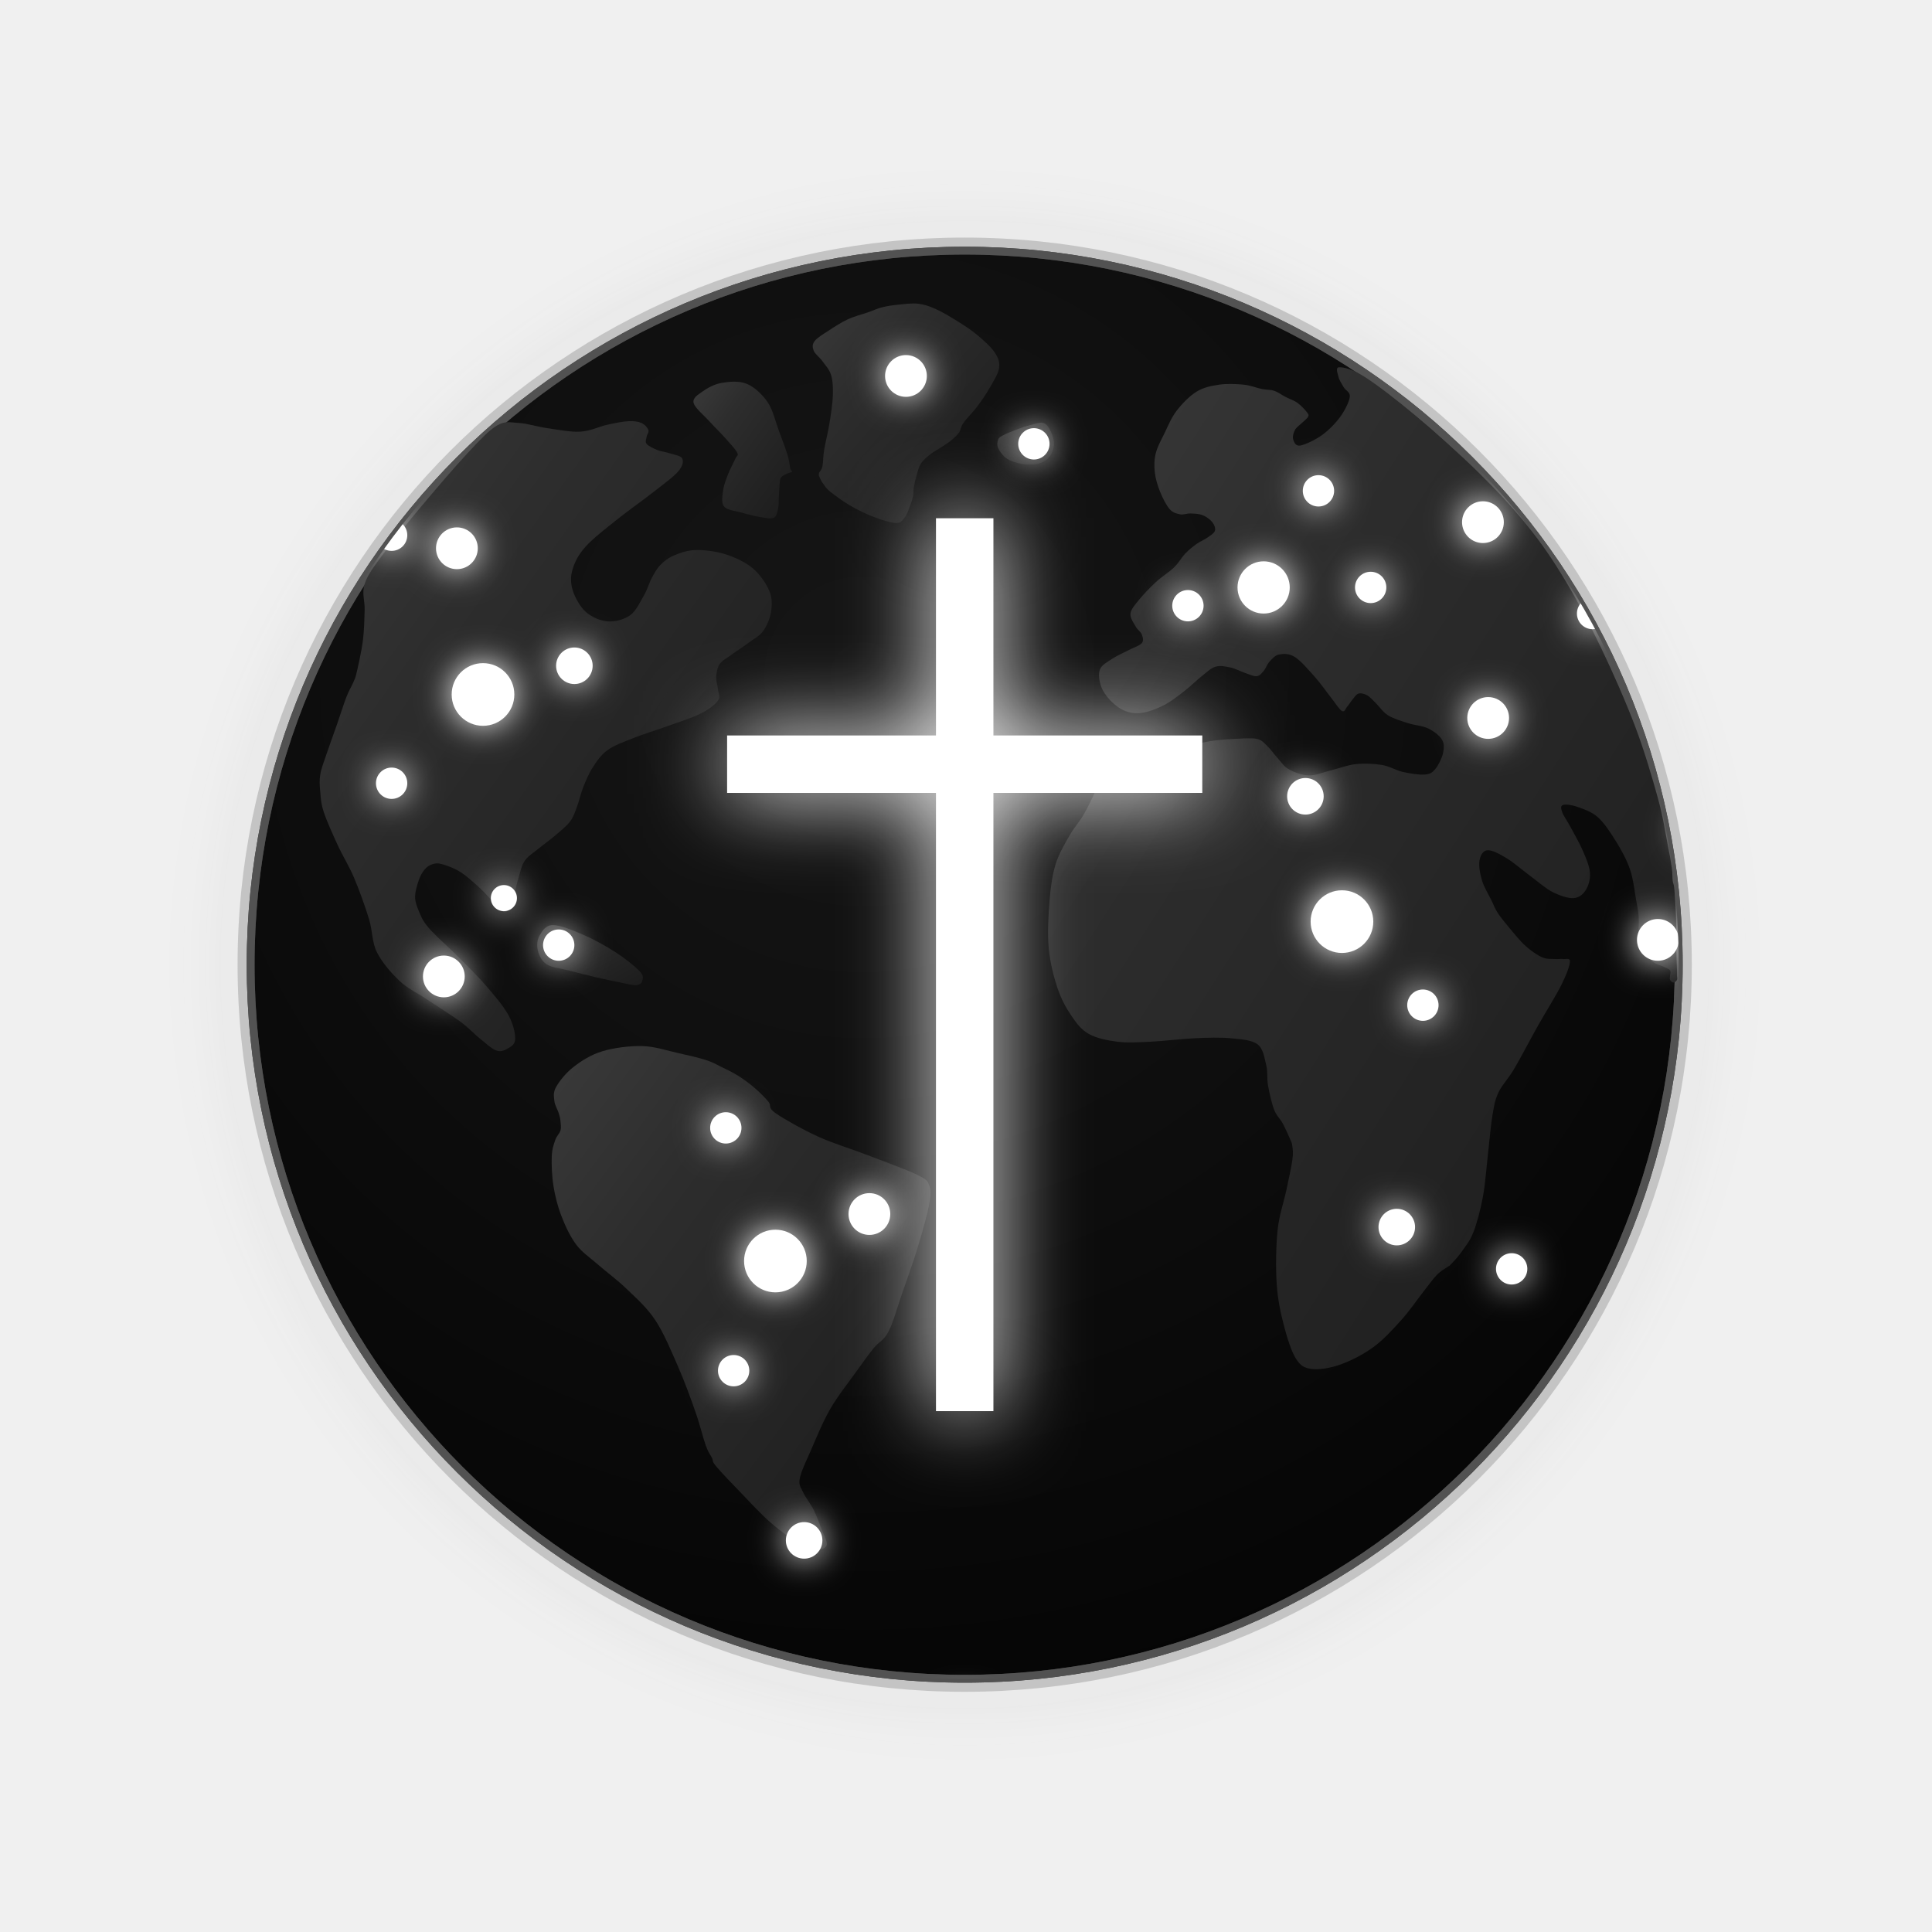
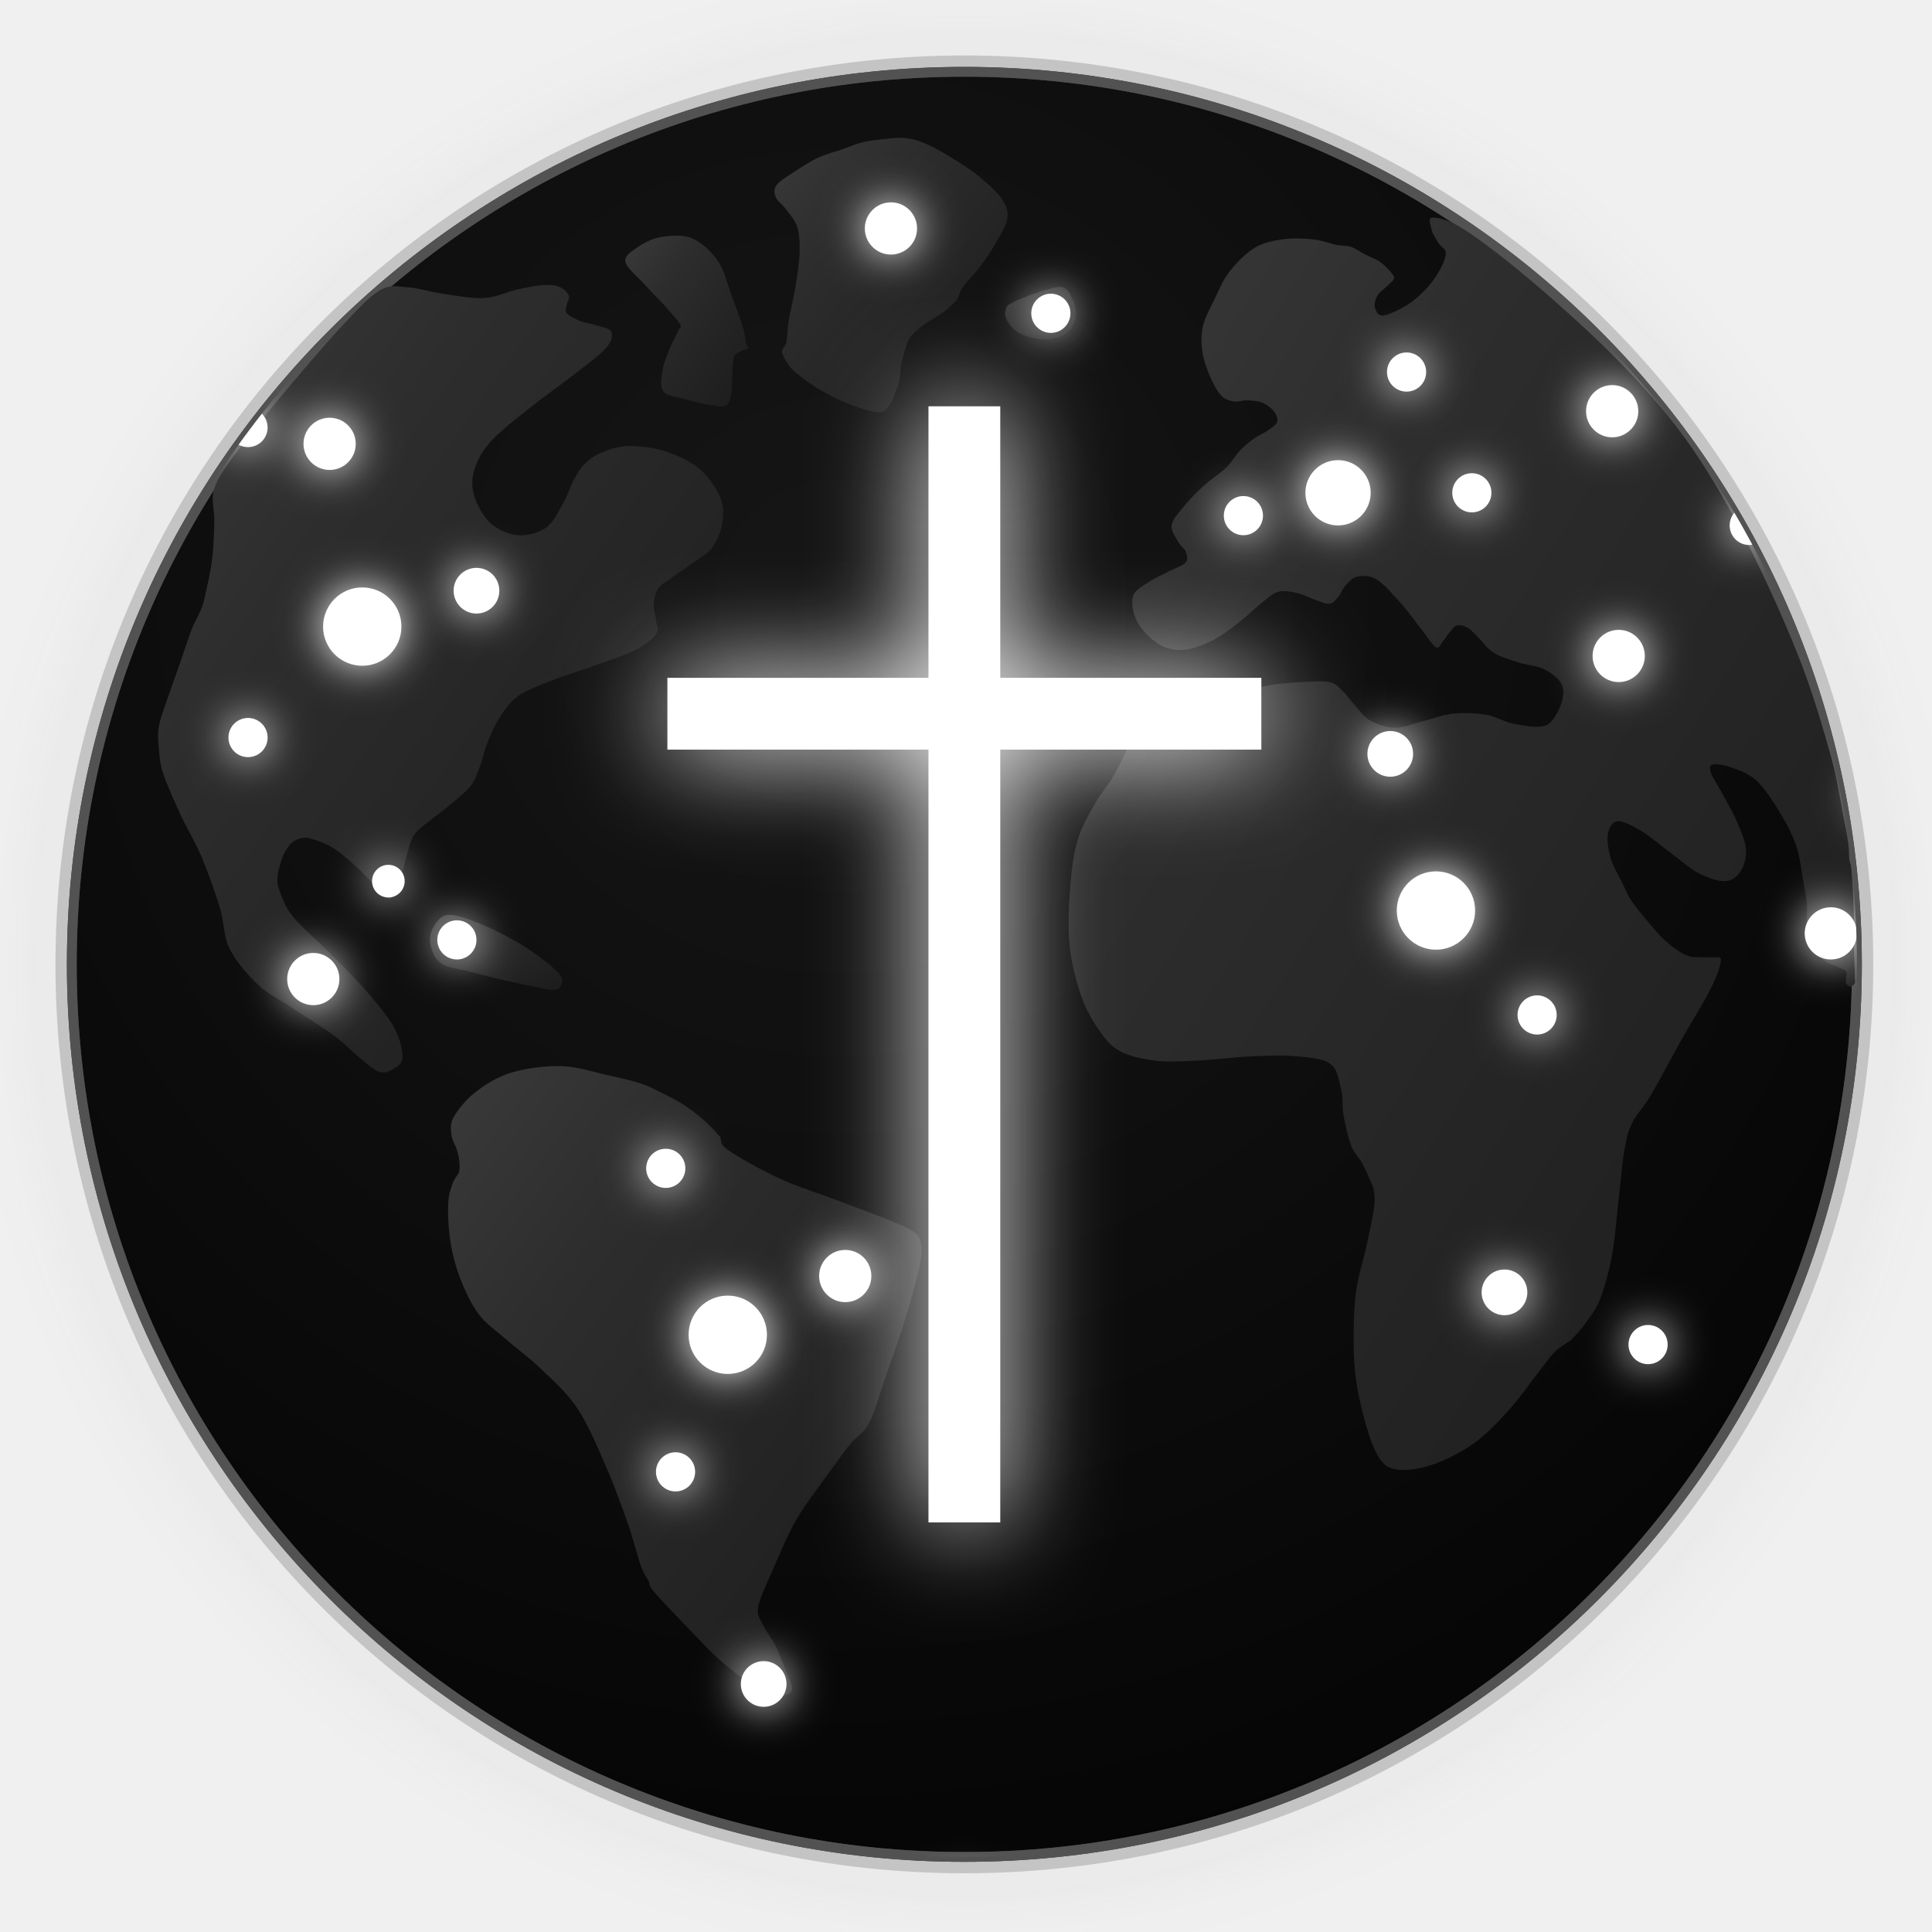
- <svg xmlns="http://www.w3.org/2000/svg" viewBox="0 0 740 740" width="740" height="740">
+ <svg xmlns="http://www.w3.org/2000/svg" viewBox="74 74 592 592" width="740" height="740">
  <defs>
    <linearGradient id="bgGradient" x1="0" y1="0" x2="1" y2="1">
      <stop offset="0%" stop-color="#101010" />
      <stop offset="35%" stop-color="#0A0A0A" />
      <stop offset="75%" stop-color="#050505" />
      <stop offset="100%" stop-color="#050505" />
    </linearGradient>
    <radialGradient id="globeGradient" cx="43%" cy="30%" r="72%">
      <stop offset="0%" stop-color="#161616" />
      <stop offset="38%" stop-color="#101010" />
      <stop offset="72%" stop-color="#0A0A0A" />
      <stop offset="100%" stop-color="#050505" />
    </radialGradient>
    <linearGradient id="landGradient" x1="0" y1="0" x2="1" y2="1">
      <stop offset="0%" stop-color="#3A3A3A" />
      <stop offset="30%" stop-color="#2D2D2D" />
      <stop offset="70%" stop-color="#232323" />
      <stop offset="100%" stop-color="#1C1C1C" />
    </linearGradient>
    <clipPath id="globeClip">
      <circle cx="369.50" cy="369.50" r="273.50" />
    </clipPath>
    <filter id="rimGlow" x="-50%" y="-50%" width="200%" height="200%">
      <feGaussianBlur stdDeviation="12" result="blur" />
      <feMerge>
        <feMergeNode in="blur" />
        <feMergeNode in="SourceGraphic" />
      </feMerge>
    </filter>
    <filter id="lineGlow" x="-50%" y="-50%" width="200%" height="200%">
      <feGaussianBlur stdDeviation="2.2" result="blur" />
      <feMerge>
        <feMergeNode in="blur" />
        <feMergeNode in="SourceGraphic" />
      </feMerge>
    </filter>
    <filter id="hubGlow" x="-70%" y="-70%" width="240%" height="240%">
      <feGaussianBlur stdDeviation="6.5" result="blur" />
      <feMerge>
        <feMergeNode in="blur" />
        <feMergeNode in="SourceGraphic" />
      </feMerge>
    </filter>
    <filter id="crossGlow" x="-80%" y="-80%" width="260%" height="260%">
      <feGaussianBlur stdDeviation="16" result="blur" />
      <feMerge>
        <feMergeNode in="blur" />
        <feMergeNode in="SourceGraphic" />
      </feMerge>
    </filter>
  </defs>
  <circle cx="369.50" cy="369.50" r="276.5" fill="none" stroke="#525252" stroke-width="4" opacity="0.28" filter="url(#rimGlow)" />
  <circle id="globe-perimeter" cx="369.50" cy="369.50" r="273.50" fill="url(#globeGradient)" stroke="#3A3A3A" stroke-width="3" />
  <circle id="globe-rim" cx="369.50" cy="369.50" r="273.50" fill="none" stroke="#525252" stroke-width="3" shape-rendering="geometricPrecision" />
  <g id="land" fill="url(#landGradient)">
    <path id="north-america" data-region="north-america" d="M 240.67 161.33 C 238.50 161.44, 235.72 162.00, 232.67 162.67 C 229.61 163.33, 226.17 165.11, 222.33 165.33 C 218.50 165.56, 213.61 164.56, 209.67 164.00 C 205.72 163.44, 201.89 162.17, 198.67 162.00 C 195.44 161.83, 193.61 161.06, 190.33 163.00 C 187.06 164.94, 183.83 168.50, 179.00 173.67 C 174.17 178.83, 166.72 187.56, 161.33 194.00 C 155.94 200.44, 150.28 207.39, 146.67 212.33 C 143.06 217.28, 140.83 220.11, 139.67 223.67 C 138.50 227.22, 139.78 230.06, 139.67 233.67 C 139.56 237.28, 139.50 241.39, 139.00 245.33 C 138.50 249.28, 137.28 254.67, 136.67 257.33 C 136.06 260.00, 136.00 259.72, 135.33 261.33 C 134.67 262.94, 133.72 264.28, 132.67 267.00 C 131.61 269.72, 130.28 274.00, 129.00 277.67 C 127.72 281.33, 126.06 285.83, 125.00 289.00 C 123.94 292.17, 123.06 294.28, 122.67 296.67 C 122.28 299.06, 122.44 300.94, 122.67 303.33 C 122.89 305.72, 122.89 307.61, 124.00 311.00 C 125.11 314.39, 127.39 319.44, 129.33 323.67 C 131.28 327.89, 133.67 331.61, 135.67 336.33 C 137.67 341.06, 139.89 347.28, 141.33 352.00 C 142.78 356.72, 142.39 360.72, 144.33 364.67 C 146.28 368.61, 149.83 372.67, 153.00 375.67 C 156.17 378.67, 159.44 380.06, 163.33 382.67 C 167.22 385.28, 172.94 388.83, 176.33 391.33 C 179.72 393.83, 181.39 395.83, 183.67 397.67 C 185.94 399.50, 188.22 401.67, 190.00 402.33 C 191.78 403.00, 193.11 402.39, 194.33 401.67 C 195.56 400.94, 197.28 400.17, 197.33 398.00 C 197.39 395.83, 196.61 392.17, 194.67 388.67 C 192.72 385.17, 189.06 380.89, 185.67 377.00 C 182.28 373.11, 177.39 368.39, 174.33 365.33 C 171.28 362.28, 169.17 360.50, 167.33 358.67 C 165.50 356.83, 164.39 355.72, 163.33 354.33 C 162.28 352.94, 161.72 352.06, 161.00 350.33 C 160.28 348.61, 159.11 346.17, 159.00 344.00 C 158.89 341.83, 159.72 339.17, 160.33 337.33 C 160.94 335.50, 161.78 334.06, 162.67 333.00 C 163.56 331.94, 164.56 331.33, 165.67 331.00 C 166.78 330.67, 167.56 330.50, 169.33 331.00 C 171.11 331.50, 173.89 332.44, 176.33 334.00 C 178.78 335.56, 181.72 338.22, 184.00 340.33 C 186.28 342.44, 188.50 345.17, 190.00 346.67 C 191.50 348.17, 192.11 349.17, 193.00 349.33 C 193.89 349.50, 194.67 348.83, 195.33 347.67 C 196.00 346.50, 196.44 344.28, 197.00 342.33 C 197.56 340.39, 198.00 338.11, 198.67 336.00 C 199.33 333.89, 199.72 331.50, 201.00 329.67 C 202.28 327.83, 204.39 326.61, 206.33 325.00 C 208.28 323.39, 210.67 321.72, 212.67 320.00 C 214.67 318.28, 216.94 316.50, 218.33 314.67 C 219.72 312.83, 220.17 311.17, 221.00 309.00 C 221.83 306.83, 222.33 304.17, 223.33 301.67 C 224.33 299.17, 225.44 296.39, 227.00 294.00 C 228.56 291.61, 230.06 289.22, 232.67 287.33 C 235.28 285.44, 238.78 284.22, 242.67 282.67 C 246.56 281.11, 251.72 279.56, 256.00 278.00 C 260.28 276.44, 265.17 274.94, 268.33 273.33 C 271.50 271.72, 273.89 269.89, 275.00 268.33 C 276.11 266.78, 275.11 265.50, 275.00 264.00 C 274.89 262.50, 274.22 260.94, 274.33 259.33 C 274.44 257.72, 274.67 255.78, 275.67 254.33 C 276.67 252.89, 278.44 252.06, 280.33 250.67 C 282.22 249.28, 285.00 247.50, 287.00 246.00 C 289.00 244.50, 290.94 243.61, 292.33 241.67 C 293.72 239.72, 294.94 236.89, 295.33 234.33 C 295.72 231.78, 295.83 229.11, 294.67 226.33 C 293.50 223.56, 291.11 220.00, 288.33 217.67 C 285.56 215.33, 281.61 213.50, 278.00 212.33 C 274.39 211.17, 269.94 210.61, 266.67 210.67 C 263.39 210.72, 260.61 211.72, 258.33 212.67 C 256.06 213.61, 254.44 214.89, 253.00 216.33 C 251.56 217.78, 250.72 219.39, 249.67 221.33 C 248.61 223.28, 248.06 225.61, 246.67 228.00 C 245.28 230.39, 243.67 234.00, 241.33 235.67 C 239.00 237.33, 235.50 238.22, 232.67 238.00 C 229.83 237.78, 226.56 236.33, 224.33 234.33 C 222.11 232.33, 220.17 228.72, 219.33 226.00 C 218.50 223.28, 218.50 220.78, 219.33 218.00 C 220.17 215.22, 221.50 212.50, 224.33 209.33 C 227.17 206.17, 232.06 202.44, 236.33 199.00 C 240.61 195.56, 246.11 191.72, 250.00 188.67 C 253.89 185.61, 257.78 182.83, 259.67 180.67 C 261.56 178.50, 261.83 176.83, 261.33 175.67 C 260.83 174.50, 258.28 174.22, 256.67 173.67 C 255.06 173.11, 253.17 172.94, 251.67 172.33 C 250.17 171.72, 248.33 170.83, 247.67 170.00 C 247.00 169.17, 247.56 168.22, 247.67 167.33 C 247.78 166.44, 248.67 165.56, 248.33 164.67 C 248.00 163.78, 246.94 162.56, 245.67 162.00 C 244.39 161.44, 242.83 161.22, 240.67 161.33 Z" />
    <path id="central-america-caribbean" data-region="central-america-caribbean" d="M 206.67 358.33 C 205.72 359.94, 205.56 362.17, 206.00 364.00 C 206.44 365.83, 207.39 368.06, 209.33 369.33 C 211.28 370.61, 214.50 370.83, 217.67 371.67 C 220.83 372.50, 225.00 373.56, 228.33 374.33 C 231.67 375.11, 235.11 375.83, 237.67 376.33 C 240.22 376.83, 242.28 377.44, 243.67 377.33 C 245.06 377.22, 245.78 376.56, 246.00 375.67 C 246.22 374.78, 246.72 373.83, 245.00 372.00 C 243.28 370.17, 239.28 367.00, 235.67 364.67 C 232.06 362.33, 227.33 359.72, 223.33 358.00 C 219.33 356.28, 214.44 354.28, 211.67 354.33 C 208.89 354.39, 207.61 356.72, 206.67 358.33 Z" />
    <path id="south-america" data-region="south-america" d="M 230.67 402.67 C 226.28 404.00, 222.61 406.39, 219.67 408.67 C 216.72 410.94, 214.22 414.17, 213.00 416.33 C 211.78 418.50, 212.17 420.00, 212.33 421.67 C 212.50 423.33, 213.61 425.06, 214.00 426.33 C 214.39 427.61, 214.56 428.22, 214.67 429.33 C 214.78 430.44, 215.00 431.78, 214.67 433.00 C 214.33 434.22, 213.22 435.00, 212.67 436.67 C 212.11 438.33, 211.44 440.06, 211.33 443.00 C 211.22 445.94, 211.39 450.56, 212.00 454.33 C 212.61 458.11, 213.56 461.94, 215.00 465.67 C 216.44 469.39, 218.33 473.56, 220.67 476.67 C 223.00 479.78, 225.78 481.50, 229.00 484.33 C 232.22 487.17, 236.33 490.11, 240.00 493.67 C 243.67 497.22, 247.72 500.72, 251.00 505.67 C 254.28 510.61, 257.11 517.50, 259.67 523.33 C 262.22 529.17, 264.56 535.61, 266.33 540.67 C 268.11 545.72, 269.28 550.72, 270.33 553.67 C 271.39 556.61, 272.00 557.00, 272.67 558.33 C 273.33 559.67, 272.44 559.39, 274.33 561.67 C 276.22 563.94, 280.50 568.39, 284.00 572.00 C 287.50 575.61, 291.33 579.89, 295.33 583.33 C 299.33 586.78, 305.00 590.94, 308.00 592.67 C 311.00 594.39, 311.89 593.83, 313.33 593.67 C 314.78 593.50, 316.44 593.00, 316.67 591.67 C 316.89 590.33, 315.50 587.89, 314.67 585.67 C 313.83 583.44, 312.83 580.67, 311.67 578.33 C 310.50 576.00, 308.56 573.67, 307.67 571.67 C 306.78 569.67, 305.83 569.06, 306.33 566.33 C 306.83 563.61, 308.72 559.78, 310.67 555.33 C 312.61 550.89, 315.11 544.67, 318.00 539.67 C 320.89 534.67, 325.22 529.22, 328.00 525.33 C 330.78 521.44, 332.61 518.89, 334.67 516.33 C 336.72 513.78, 338.50 513.56, 340.33 510.00 C 342.17 506.44, 343.83 500.28, 345.67 495.00 C 347.50 489.72, 349.67 483.78, 351.33 478.33 C 353.00 472.89, 354.89 466.33, 355.67 462.33 C 356.44 458.33, 356.72 456.39, 356.00 454.33 C 355.28 452.28, 355.33 452.00, 351.33 450.00 C 347.33 448.00, 338.33 444.78, 332.00 442.33 C 325.67 439.89, 319.17 438.00, 313.33 435.33 C 307.50 432.67, 300.17 428.56, 297.00 426.33 C 293.83 424.11, 295.67 423.61, 294.33 422.00 C 293.00 420.39, 290.94 418.33, 289.00 416.67 C 287.06 415.00, 284.78 413.33, 282.67 412.00 C 280.56 410.67, 278.39 409.67, 276.33 408.67 C 274.28 407.67, 273.11 406.89, 270.33 406.00 C 267.56 405.11, 263.72 404.22, 259.67 403.33 C 255.61 402.44, 250.83 400.78, 246.00 400.67 C 241.17 400.56, 235.06 401.33, 230.67 402.67 Z" />
    <path id="greenland" data-region="greenland" d="M 351.67 116.33 C 349.33 116.06, 346.61 116.44, 344.33 116.67 C 342.06 116.89, 340.00 117.17, 338.00 117.67 C 336.00 118.17, 334.56 118.89, 332.33 119.67 C 330.11 120.44, 327.17 121.17, 324.67 122.33 C 322.17 123.50, 319.44 125.28, 317.33 126.67 C 315.22 128.06, 312.94 129.39, 312.00 130.67 C 311.06 131.94, 311.17 133.06, 311.67 134.33 C 312.17 135.61, 313.89 136.78, 315.00 138.33 C 316.11 139.89, 317.67 141.44, 318.33 143.67 C 319.00 145.89, 319.11 148.56, 319.00 151.67 C 318.89 154.78, 318.22 158.89, 317.67 162.33 C 317.11 165.78, 316.11 169.61, 315.67 172.33 C 315.22 175.06, 315.33 177.17, 315.00 178.67 C 314.67 180.17, 313.83 180.61, 313.67 181.33 C 313.50 182.06, 313.72 182.33, 314.00 183.00 C 314.28 183.67, 314.67 184.44, 315.33 185.33 C 316.00 186.22, 316.28 186.94, 318.00 188.33 C 319.72 189.72, 322.89 192.06, 325.67 193.67 C 328.44 195.28, 331.72 196.89, 334.67 198.00 C 337.61 199.11, 341.33 200.33, 343.33 200.33 C 345.33 200.33, 345.83 199.00, 346.67 198.00 C 347.50 197.00, 347.83 195.61, 348.33 194.33 C 348.83 193.06, 349.39 191.61, 349.67 190.33 C 349.94 189.06, 349.78 188.00, 350.00 186.67 C 350.22 185.33, 350.56 183.83, 351.00 182.33 C 351.44 180.83, 351.78 179.06, 352.67 177.67 C 353.56 176.28, 354.94 175.11, 356.33 174.00 C 357.72 172.89, 359.67 171.89, 361.00 171.00 C 362.33 170.11, 363.28 169.56, 364.33 168.67 C 365.39 167.78, 366.56 166.78, 367.33 165.67 C 368.11 164.56, 367.83 163.67, 369.00 162.00 C 370.17 160.33, 372.67 157.89, 374.33 155.67 C 376.00 153.44, 377.61 151.11, 379.00 148.67 C 380.39 146.22, 382.33 143.28, 382.67 141.00 C 383.00 138.72, 382.39 137.11, 381.00 135.00 C 379.61 132.89, 376.72 130.33, 374.33 128.33 C 371.94 126.33, 369.33 124.67, 366.67 123.00 C 364.00 121.33, 360.83 119.44, 358.33 118.33 C 355.83 117.22, 354.00 116.61, 351.67 116.33 Z" />
    <path id="canadian-arctic" data-region="canadian-arctic" d="M 269.00 150.00 C 267.22 151.28, 265.22 152.44, 265.67 154.33 C 266.11 156.22, 269.67 159.11, 271.67 161.33 C 273.67 163.56, 275.89 165.67, 277.67 167.67 C 279.44 169.67, 281.67 172.00, 282.33 173.33 C 283.00 174.67, 282.22 174.33, 281.67 175.67 C 281.11 177.00, 279.78 179.33, 279.00 181.33 C 278.22 183.33, 277.28 185.56, 277.00 187.67 C 276.72 189.78, 276.17 192.56, 277.33 194.00 C 278.50 195.44, 281.72 195.67, 284.00 196.33 C 286.28 197.00, 288.94 197.67, 291.00 198.00 C 293.06 198.33, 295.17 198.83, 296.33 198.33 C 297.50 197.83, 297.67 196.33, 298.00 195.00 C 298.33 193.67, 298.22 192.06, 298.33 190.33 C 298.44 188.61, 298.50 185.94, 298.67 184.67 C 298.83 183.39, 298.83 183.22, 299.33 182.67 C 299.83 182.11, 301.00 181.67, 301.67 181.33 C 302.33 181.00, 303.17 181.00, 303.33 180.67 C 303.50 180.33, 302.94 180.39, 302.67 179.33 C 302.39 178.28, 302.39 176.72, 301.67 174.33 C 300.94 171.94, 299.61 168.39, 298.33 165.00 C 297.06 161.61, 296.06 157.00, 294.00 154.00 C 291.94 151.00, 288.94 148.22, 286.00 147.00 C 283.06 145.78, 279.17 146.17, 276.33 146.67 C 273.50 147.17, 270.78 148.72, 269.00 150.00 Z" />
    <path id="north-atlantic-island" data-region="north-atlantic-island" d="M 402.67 165.67 C 402.00 164.22, 401.11 162.44, 399.67 162.00 C 398.22 161.56, 395.78 162.56, 394.00 163.00 C 392.22 163.44, 390.61 164.06, 389.00 164.67 C 387.39 165.28, 385.44 166.06, 384.33 166.67 C 383.22 167.28, 382.67 167.50, 382.33 168.33 C 382.00 169.17, 381.78 170.44, 382.33 171.67 C 382.89 172.89, 384.17 174.67, 385.67 175.67 C 387.17 176.67, 389.39 177.33, 391.33 177.67 C 393.28 178.00, 395.61 178.06, 397.33 177.67 C 399.06 177.28, 400.61 176.50, 401.67 175.33 C 402.72 174.17, 403.50 172.28, 403.67 170.67 C 403.83 169.06, 403.33 167.11, 402.67 165.67 Z" />
    <path id="eurasia-africa" data-region="eurasia-africa" d="M 522.67 144.33 C 517.78 141.22, 514.67 140.67, 513.00 140.67 C 511.33 140.67, 512.39 143.06, 512.67 144.33 C 512.94 145.61, 513.94 147.06, 514.67 148.33 C 515.39 149.61, 517.22 150.11, 517.00 152.00 C 516.78 153.89, 515.11 157.22, 513.33 159.67 C 511.56 162.11, 508.89 164.83, 506.33 166.67 C 503.78 168.50, 499.83 170.39, 498.00 170.67 C 496.17 170.94, 495.67 169.33, 495.33 168.33 C 495.00 167.33, 495.44 165.72, 496.00 164.67 C 496.56 163.61, 497.83 162.83, 498.67 162.00 C 499.50 161.17, 500.67 160.33, 501.00 159.67 C 501.33 159.00, 501.33 158.89, 500.67 158.00 C 500.00 157.11, 498.39 155.33, 497.00 154.33 C 495.61 153.33, 493.83 152.78, 492.33 152.00 C 490.83 151.22, 489.50 150.17, 488.00 149.67 C 486.50 149.17, 485.28 149.39, 483.33 149.00 C 481.39 148.61, 479.06 147.61, 476.33 147.33 C 473.61 147.06, 470.00 146.89, 467.00 147.33 C 464.00 147.78, 461.06 148.33, 458.33 150.00 C 455.61 151.67, 452.72 154.67, 450.67 157.33 C 448.61 160.00, 447.33 163.28, 446.00 166.00 C 444.67 168.72, 443.28 171.17, 442.67 173.67 C 442.06 176.17, 442.06 178.56, 442.33 181.00 C 442.61 183.44, 443.39 186.00, 444.33 188.33 C 445.28 190.67, 446.72 193.56, 448.00 195.00 C 449.28 196.44, 450.67 196.72, 452.00 197.00 C 453.33 197.28, 454.56 196.61, 456.00 196.67 C 457.44 196.72, 459.28 196.78, 460.67 197.33 C 462.06 197.89, 463.56 199.00, 464.33 200.00 C 465.11 201.00, 465.67 202.33, 465.33 203.33 C 465.00 204.33, 463.50 205.17, 462.33 206.00 C 461.17 206.83, 459.72 207.33, 458.33 208.33 C 456.94 209.33, 455.44 210.50, 454.00 212.00 C 452.56 213.50, 451.56 215.50, 449.67 217.33 C 447.78 219.17, 444.89 220.94, 442.67 223.00 C 440.44 225.06, 437.94 227.67, 436.33 229.67 C 434.72 231.67, 433.22 233.28, 433.00 235.00 C 432.78 236.72, 434.28 238.67, 435.00 240.00 C 435.72 241.33, 436.94 241.94, 437.33 243.00 C 437.72 244.06, 438.17 245.33, 437.33 246.33 C 436.50 247.33, 434.22 248.00, 432.33 249.00 C 430.44 250.00, 427.83 251.11, 426.00 252.33 C 424.17 253.56, 422.06 254.61, 421.33 256.33 C 420.61 258.06, 421.00 260.67, 421.67 262.67 C 422.33 264.67, 423.78 266.72, 425.33 268.33 C 426.89 269.94, 428.94 271.56, 431.00 272.33 C 433.06 273.11, 435.17 273.39, 437.67 273.00 C 440.17 272.61, 443.33 271.39, 446.00 270.00 C 448.67 268.61, 451.22 266.56, 453.67 264.67 C 456.11 262.78, 458.67 260.22, 460.67 258.67 C 462.67 257.11, 463.89 255.83, 465.67 255.33 C 467.44 254.83, 469.50 255.28, 471.33 255.67 C 473.17 256.06, 475.00 257.11, 476.67 257.67 C 478.33 258.22, 480.11 259.11, 481.33 259.00 C 482.56 258.89, 483.17 257.94, 484.00 257.00 C 484.83 256.06, 485.33 254.39, 486.33 253.33 C 487.33 252.28, 488.39 250.94, 490.00 250.67 C 491.61 250.39, 493.72 250.22, 496.00 251.67 C 498.28 253.11, 501.39 256.78, 503.67 259.33 C 505.94 261.89, 507.94 264.83, 509.67 267.00 C 511.39 269.17, 512.94 271.72, 514.00 272.33 C 515.06 272.94, 515.33 271.39, 516.00 270.67 C 516.67 269.94, 517.28 268.83, 518.00 268.00 C 518.72 267.17, 519.39 265.94, 520.33 265.67 C 521.28 265.39, 522.56 265.72, 523.67 266.33 C 524.78 266.94, 525.67 268.06, 527.00 269.33 C 528.33 270.61, 529.61 272.72, 531.67 274.00 C 533.72 275.28, 536.78 276.17, 539.33 277.00 C 541.89 277.83, 544.83 277.94, 547.00 279.00 C 549.17 280.06, 551.39 281.72, 552.33 283.33 C 553.28 284.94, 553.11 286.78, 552.67 288.67 C 552.22 290.56, 550.83 293.33, 549.67 294.67 C 548.50 296.00, 547.72 296.50, 545.67 296.67 C 543.61 296.83, 540.06 296.28, 537.33 295.67 C 534.61 295.06, 532.33 293.50, 529.33 293.00 C 526.33 292.50, 522.56 292.33, 519.33 292.67 C 516.11 293.00, 513.00 294.28, 510.00 295.00 C 507.00 295.72, 504.06 297.06, 501.33 297.00 C 498.61 296.94, 495.67 295.78, 493.67 294.67 C 491.67 293.56, 490.72 291.83, 489.33 290.33 C 487.94 288.83, 486.67 286.89, 485.33 285.67 C 484.00 284.44, 483.39 283.44, 481.33 283.00 C 479.28 282.56, 475.72 282.89, 473.00 283.00 C 470.28 283.11, 467.61 283.33, 465.00 283.67 C 462.39 284.00, 460.28 284.56, 457.33 285.00 C 454.39 285.44, 450.89 285.61, 447.33 286.33 C 443.78 287.06, 439.72 288.06, 436.00 289.33 C 432.28 290.61, 427.44 292.44, 425.00 294.00 C 422.56 295.56, 422.39 296.83, 421.33 298.67 C 420.28 300.50, 419.78 302.67, 418.67 305.00 C 417.56 307.33, 416.17 310.17, 414.67 312.67 C 413.17 315.17, 411.39 316.94, 409.67 320.00 C 407.94 323.06, 405.61 326.83, 404.33 331.00 C 403.06 335.17, 402.44 339.67, 402.00 345.00 C 401.56 350.33, 401.17 357.44, 401.67 363.00 C 402.17 368.56, 403.56 374.00, 405.00 378.33 C 406.44 382.67, 408.33 386.06, 410.33 389.00 C 412.33 391.94, 414.06 394.33, 417.00 396.00 C 419.94 397.67, 424.06 398.50, 428.00 399.00 C 431.94 399.50, 435.72 399.22, 440.67 399.00 C 445.61 398.78, 452.56 397.89, 457.67 397.67 C 462.78 397.44, 467.33 397.28, 471.33 397.67 C 475.33 398.06, 479.39 398.28, 481.67 400.00 C 483.94 401.72, 484.33 405.39, 485.00 408.00 C 485.67 410.61, 485.17 412.83, 485.67 415.67 C 486.17 418.50, 487.06 422.56, 488.00 425.00 C 488.94 427.44, 490.33 428.50, 491.33 430.33 C 492.33 432.17, 493.39 434.56, 494.00 436.00 C 494.61 437.44, 494.83 437.61, 495.00 439.00 C 495.17 440.39, 495.39 441.50, 495.00 444.33 C 494.61 447.17, 493.61 451.50, 492.67 456.00 C 491.72 460.50, 489.94 465.39, 489.33 471.33 C 488.72 477.28, 488.61 485.67, 489.00 491.67 C 489.39 497.67, 490.44 502.56, 491.67 507.33 C 492.89 512.11, 494.56 517.50, 496.33 520.33 C 498.11 523.17, 499.50 523.94, 502.33 524.33 C 505.17 524.72, 509.39 524.06, 513.33 522.67 C 517.28 521.28, 522.11 518.83, 526.00 516.00 C 529.89 513.17, 533.50 509.17, 536.67 505.67 C 539.83 502.17, 542.72 497.89, 545.00 495.00 C 547.28 492.11, 548.78 489.94, 550.33 488.33 C 551.89 486.72, 553.44 486.00, 554.33 485.33 C 555.22 484.67, 554.78 485.28, 555.67 484.33 C 556.56 483.39, 558.22 481.72, 559.67 479.67 C 561.11 477.61, 562.94 475.56, 564.33 472.00 C 565.72 468.44, 567.06 463.44, 568.00 458.33 C 568.94 453.22, 569.39 446.56, 570.00 441.33 C 570.61 436.11, 571.00 430.83, 571.67 427.00 C 572.33 423.17, 572.61 421.28, 574.00 418.33 C 575.39 415.39, 577.50 413.56, 580.00 409.33 C 582.50 405.11, 586.00 398.33, 589.00 393.00 C 592.00 387.67, 595.94 381.44, 598.00 377.33 C 600.06 373.22, 601.22 370.00, 601.33 368.33 C 601.44 366.67, 599.61 367.50, 598.67 367.33 C 597.72 367.17, 597.00 367.44, 595.67 367.33 C 594.33 367.22, 592.56 367.50, 590.67 366.67 C 588.78 365.83, 586.39 364.17, 584.33 362.33 C 582.28 360.50, 580.11 357.78, 578.33 355.67 C 576.56 353.56, 574.83 351.44, 573.67 349.67 C 572.50 347.89, 572.33 347.06, 571.33 345.00 C 570.33 342.94, 568.44 339.89, 567.67 337.33 C 566.89 334.78, 566.33 331.61, 566.67 329.67 C 567.00 327.72, 567.94 325.83, 569.67 325.67 C 571.39 325.50, 574.22 327.00, 577.00 328.67 C 579.78 330.33, 583.39 333.50, 586.33 335.67 C 589.28 337.83, 591.94 340.28, 594.67 341.67 C 597.39 343.06, 600.56 344.11, 602.67 344.00 C 604.78 343.89, 606.28 342.61, 607.33 341.00 C 608.39 339.39, 609.17 336.83, 609.00 334.33 C 608.83 331.83, 607.56 328.89, 606.33 326.00 C 605.11 323.11, 603.00 319.50, 601.67 317.00 C 600.33 314.50, 598.83 312.44, 598.33 311.00 C 597.83 309.56, 597.72 308.67, 598.67 308.33 C 599.61 308.00, 601.78 308.22, 604.00 309.00 C 606.22 309.78, 609.50 310.78, 612.00 313.00 C 614.50 315.22, 616.94 319.00, 619.00 322.33 C 621.06 325.67, 623.06 329.28, 624.33 333.00 C 625.61 336.72, 626.11 341.61, 626.67 344.67 C 627.22 347.72, 627.50 348.94, 627.67 351.33 C 627.83 353.72, 627.44 356.94, 627.67 359.00 C 627.89 361.06, 628.11 362.11, 629.00 363.67 C 629.89 365.22, 631.61 367.22, 633.00 368.33 C 634.39 369.44, 636.22 369.78, 637.33 370.33 C 638.44 370.89, 639.28 371.11, 639.67 371.67 C 640.06 372.22, 639.67 373.06, 639.67 373.67 C 639.67 374.28, 639.44 374.89, 639.67 375.33 C 639.89 375.78, 640.56 376.33, 641.00 376.33 C 641.44 376.33, 642.11 375.78, 642.33 375.33 C 642.56 374.89, 642.33 374.28, 642.33 373.67 C 642.33 373.06, 642.39 373.61, 642.33 371.67 C 642.28 369.72, 642.06 365.22, 642.00 362.00 C 641.94 358.78, 642.11 355.89, 642.00 352.33 C 641.89 348.78, 641.56 343.17, 641.33 340.67 C 641.11 338.17, 640.83 338.72, 640.67 337.33 C 640.50 335.94, 640.67 334.72, 640.33 332.33 C 640.00 329.94, 639.56 327.44, 638.67 323.00 C 637.78 318.56, 637.06 313.11, 635.00 305.67 C 632.94 298.22, 629.94 287.89, 626.33 278.33 C 622.72 268.78, 617.83 257.72, 613.33 248.33 C 608.83 238.94, 604.06 229.83, 599.33 222.00 C 594.61 214.17, 590.50 208.17, 585.00 201.33 C 579.50 194.50, 573.44 188.00, 566.33 181.00 C 559.22 174.00, 549.61 165.44, 542.33 159.33 C 535.06 153.22, 527.56 147.44, 522.67 144.33 Z" />
  </g>
  <g id="network-hubs" clip-path="url(#globeClip)" filter="url(#hubGlow)">
    <circle id="hub-alaska" cx="102" cy="185" r="6" fill="#ffffff" />
    <circle id="hub-western-canada" cx="150" cy="205" r="6" fill="#ffffff" />
    <circle id="hub-canada" cx="175" cy="210" r="8" fill="#ffffff" />
    <circle id="hub-north-america" cx="185" cy="266" r="12" fill="#ffffff" />
    <circle id="hub-us-west" cx="150" cy="300" r="6" fill="#ffffff" />
    <circle id="hub-us-east" cx="220" cy="255" r="7" fill="#ffffff" />
    <circle id="hub-florida" cx="193" cy="344" r="5" fill="#ffffff" />
    <circle id="hub-central-america" cx="170" cy="374" r="8" fill="#ffffff" />
    <circle id="hub-cuba" cx="214" cy="362" r="6" fill="#ffffff" />
    <circle id="hub-northern-south-america" cx="278" cy="432" r="6" fill="#ffffff" />
    <circle id="hub-south-america" cx="297" cy="483" r="12" fill="#ffffff" />
    <circle id="hub-brazil" cx="333" cy="465" r="8" fill="#ffffff" />
    <circle id="hub-andes" cx="281" cy="525" r="6" fill="#ffffff" />
    <circle id="hub-patagonia" cx="308" cy="590" r="7" fill="#ffffff" />
    <circle id="hub-greenland" cx="347" cy="144" r="8" fill="#ffffff" />
    <circle id="hub-iceland" cx="396" cy="170" r="6" fill="#ffffff" />
    <circle id="hub-western-europe" cx="455" cy="232" r="6" fill="#ffffff" />
    <circle id="hub-europe" cx="484" cy="225" r="10" fill="#ffffff" />
    <circle id="hub-scandinavia" cx="505" cy="188" r="6" fill="#ffffff" />
    <circle id="hub-eastern-europe" cx="525" cy="225" r="6" fill="#ffffff" />
    <circle id="hub-north-africa" cx="500" cy="305" r="7" fill="#ffffff" />
    <circle id="hub-africa" cx="514" cy="353" r="12" fill="#ffffff" />
    <circle id="hub-east-africa" cx="545" cy="385" r="6" fill="#ffffff" />
    <circle id="hub-southern-africa" cx="535" cy="470" r="7" fill="#ffffff" />
    <circle id="hub-middle-east" cx="570" cy="275" r="8" fill="#ffffff" />
    <circle id="hub-madagascar" cx="579" cy="486" r="6" fill="#ffffff" />
    <circle id="hub-russia" cx="568" cy="200" r="8" fill="#ffffff" />
    <circle id="hub-central-asia" cx="610" cy="235" r="6" fill="#ffffff" />
    <circle id="hub-india" cx="635" cy="360" r="8" fill="#ffffff" />
    <circle id="hub-southeast-asia" cx="650" cy="318" r="6" fill="#ffffff" />
    <circle id="hub-japan" cx="660" cy="285" r="7" fill="#ffffff" />
    <circle id="hub-asia" cx="856" cy="220" r="12" fill="#ffffff" />
    <circle id="hub-australia" cx="650" cy="540" r="10" fill="#ffffff" />
    <circle id="hub-new-zealand" cx="625" cy="610" r="6" fill="#ffffff" />
    <circle id="hub-antarctica" cx="369.5" cy="660" r="8" fill="#ffffff" />
  </g>
  <g id="cross" fill="none" stroke="#ffffff" stroke-width="22" stroke-linecap="square" stroke-linejoin="miter" filter="url(#crossGlow)">
    <line x1="369.5" y1="209.5" x2="369.5" y2="529.5" />
    <line x1="289.5" y1="292.7" x2="449.5" y2="292.7" />
  </g>
</svg>
